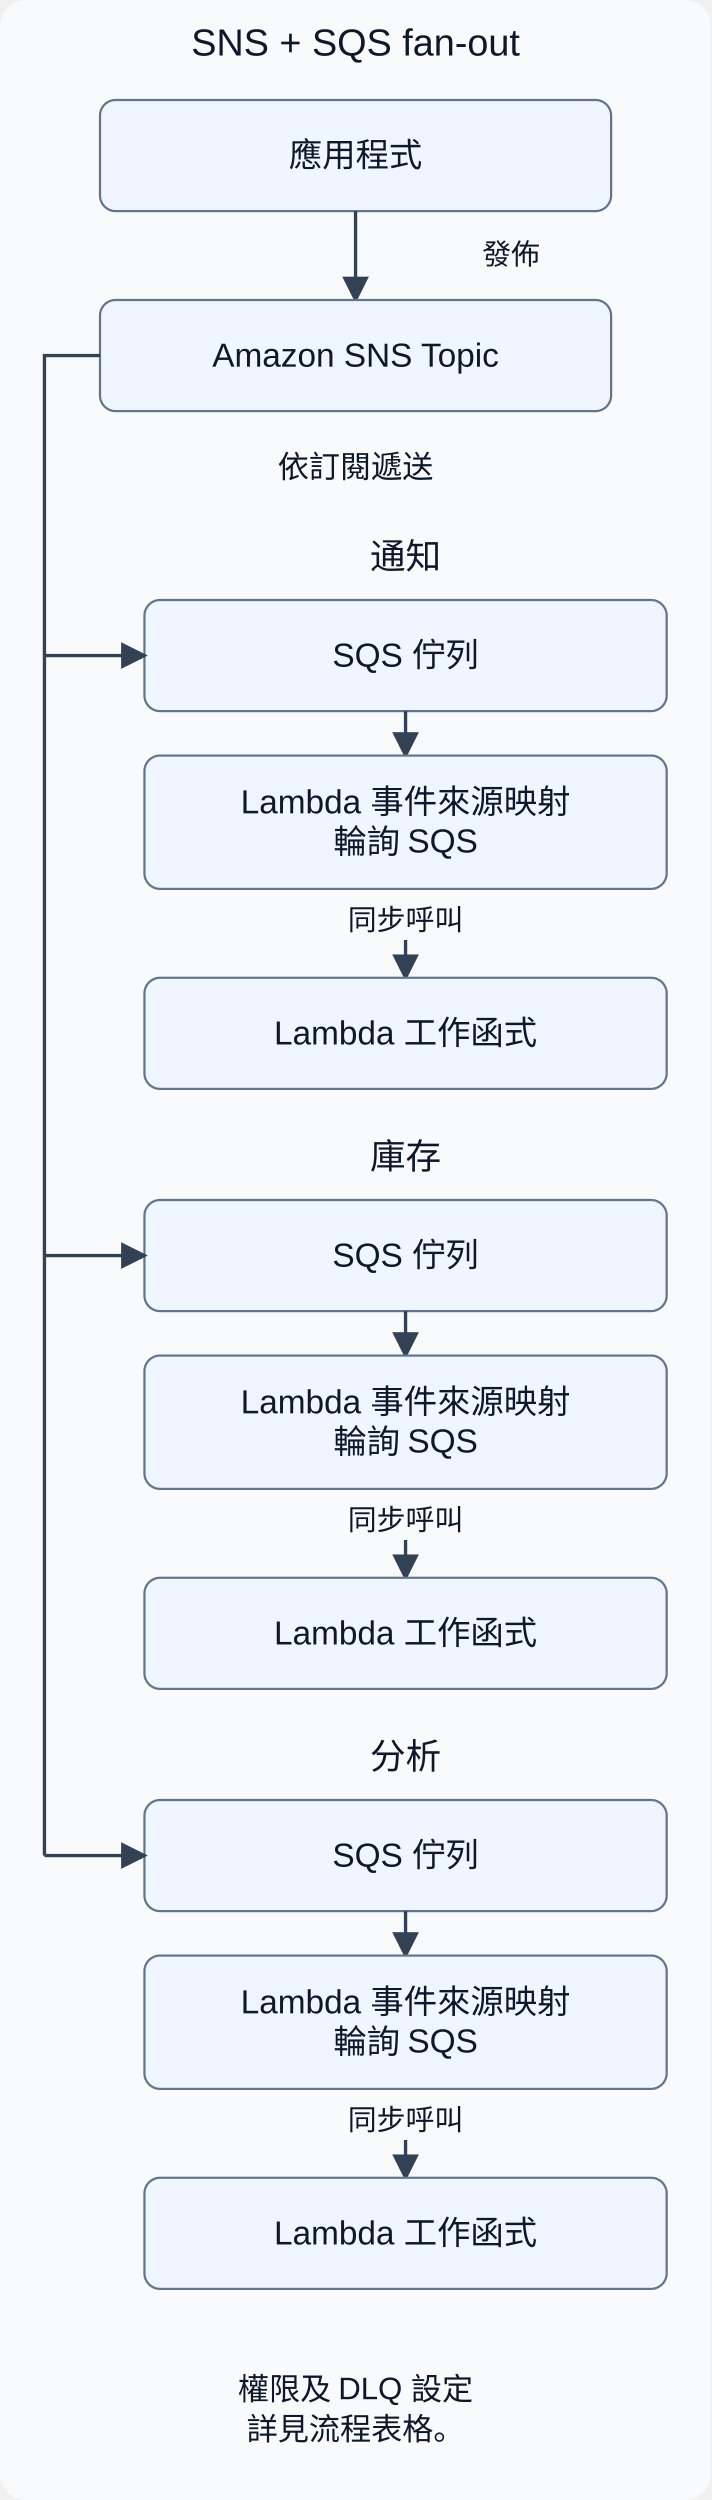
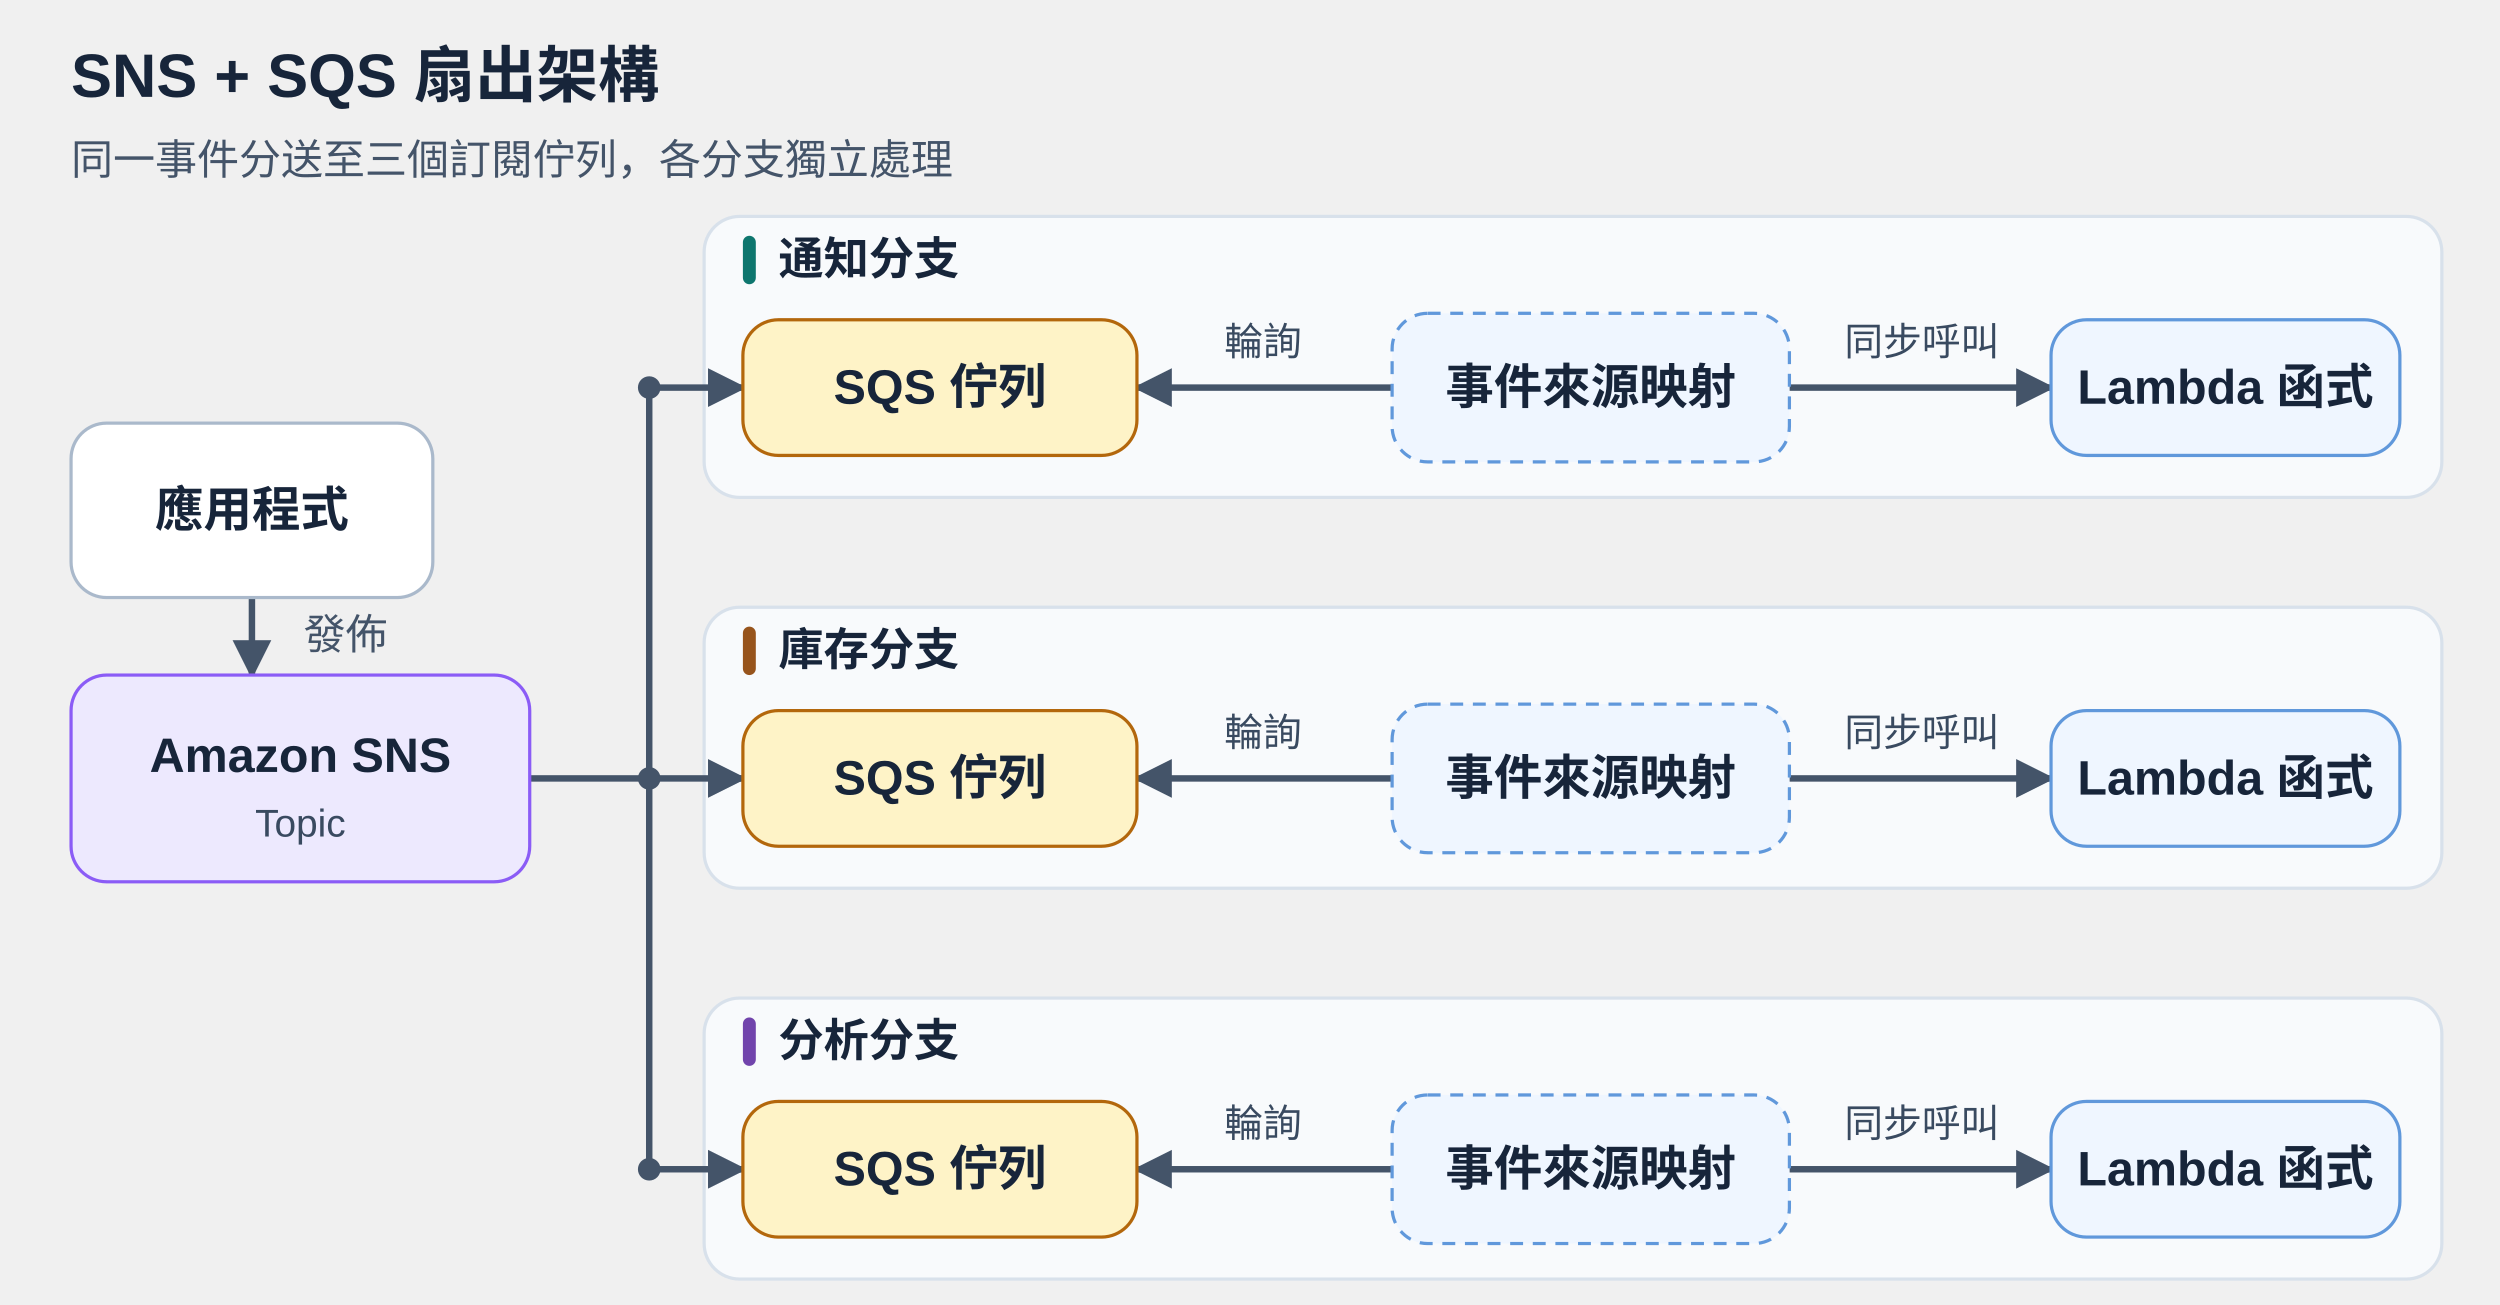
- <svg xmlns="http://www.w3.org/2000/svg" width="640" height="2250" viewBox="0 0 640 2250" role="img" aria-labelledby="title desc" xml:lang="zh">
+ <svg xmlns="http://www.w3.org/2000/svg" xml:lang="zh" viewBox="0 0 774 404" width="774" height="404" role="img" aria-labelledby="title-desktop desc-desktop">
+   <style>text{font-family:Arial,'Noto Sans CJK TC','Noto Sans CJK JP',sans-serif;fill:#17253a}.heading{font-weight:700;font-size:19px}.note{font-size:13px;fill:#445469}.wire{fill:none;stroke:#445469;stroke-width:2}.lane{fill:#f8fafc;stroke:#d8e1eb}.label,.sub{text-anchor:middle}.label{font-size:15px;font-weight:600}.sub{font-size:12px;fill:#394a60}.branch{font-size:14px;font-weight:700}.neutral{fill:#fff;stroke:#aab9cb}.sns{fill:#ede9fe;stroke:#8b5cf6}.sqs{fill:#fef3c7;stroke:#b3670c}.lambda,.mapping{fill:#eff6ff;stroke:#6098db}.mapping{stroke-dasharray:4 3}</style>
  <defs>
-     <marker id="arrow" markerWidth="8" markerHeight="8" refX="7" refY="4" orient="auto">
-       <path d="M0 0 L8 4 L0 8 Z" fill="#334155" />
+     <marker id="arrow-desktop" viewBox="0 0 10 10" refX="9" refY="5" markerWidth="6" markerHeight="6" orient="auto-start-reverse">
+       <path d="M0,0 L10,5 L0,10 Z" fill="#445469" />
    </marker>
  </defs>
-   <rect width="640" height="2250" rx="24" fill="#f8fafc" />
-   <g font-family="Arial, Noto Sans CJK TC, Noto Sans CJK JP, sans-serif" fill="#0f172a">
-     <text x="320" y="50" text-anchor="middle" font-size="34">SNS + SQS fan-out</text>
-     <g id="app">
-       <rect x="90" y="90" width="460" height="100" rx="14" fill="#eff6ff" stroke="#64748b" stroke-width="2" />
-       <text x="320.0" y="150.0" text-anchor="middle" font-size="30">應用程式</text>
-     </g>
-     <path d="M320 190 V270" fill="none" stroke="#334155" stroke-width="3" marker-end="url(#arrow)" />
-     <text x="460" y="238" text-anchor="middle" font-size="26">發佈</text>
-     <g id="topic">
-       <rect x="90" y="270" width="460" height="100" rx="14" fill="#eff6ff" stroke="#64748b" stroke-width="2" />
-       <text x="320.0" y="330.0" text-anchor="middle" font-size="30">Amazon SNS Topic</text>
-     </g>
-     <text x="320" y="430" text-anchor="middle" font-size="28">依訂閱遞送</text>
-     <path d="M90 320 H40 V1670" fill="none" stroke="#334155" stroke-width="3" />
-     <text x="365" y="512" text-anchor="middle" font-size="32">通知</text>
-     <g id="queue-0">
-       <rect x="130" y="540" width="470" height="100" rx="14" fill="#eff6ff" stroke="#64748b" stroke-width="2" />
-       <text x="365.0" y="600.0" text-anchor="middle" font-size="30">SQS 佇列</text>
-     </g>
-     <path d="M40 590 H130" fill="none" stroke="#334155" stroke-width="3" marker-end="url(#arrow)" />
-     <path d="M365 640 V680" fill="none" stroke="#334155" stroke-width="3" marker-end="url(#arrow)" />
-     <g id="mapping-0">
-       <rect x="130" y="680" width="470" height="120" rx="14" fill="#eff6ff" stroke="#64748b" stroke-width="2" />
-       <text x="365.0" y="732.0" text-anchor="middle" font-size="30">Lambda 事件來源映射</text>
-       <text x="365.0" y="768.0" text-anchor="middle" font-size="30">輪詢 SQS</text>
-     </g>
-     <text x="365" y="837" text-anchor="middle" font-size="26">同步呼叫</text>
-     <path d="M365 846 V880" fill="none" stroke="#334155" stroke-width="3" marker-end="url(#arrow)" />
-     <g id="worker-0">
-       <rect x="130" y="880" width="470" height="100" rx="14" fill="#eff6ff" stroke="#64748b" stroke-width="2" />
-       <text x="365.0" y="940.0" text-anchor="middle" font-size="30">Lambda 工作函式</text>
-     </g>
-     <text x="365" y="1052" text-anchor="middle" font-size="32">庫存</text>
-     <g id="queue-1">
-       <rect x="130" y="1080" width="470" height="100" rx="14" fill="#eff6ff" stroke="#64748b" stroke-width="2" />
-       <text x="365.0" y="1140.0" text-anchor="middle" font-size="30">SQS 佇列</text>
-     </g>
-     <path d="M40 1130 H130" fill="none" stroke="#334155" stroke-width="3" marker-end="url(#arrow)" />
-     <path d="M365 1180 V1220" fill="none" stroke="#334155" stroke-width="3" marker-end="url(#arrow)" />
-     <g id="mapping-1">
-       <rect x="130" y="1220" width="470" height="120" rx="14" fill="#eff6ff" stroke="#64748b" stroke-width="2" />
-       <text x="365.0" y="1272.0" text-anchor="middle" font-size="30">Lambda 事件來源映射</text>
-       <text x="365.0" y="1308.0" text-anchor="middle" font-size="30">輪詢 SQS</text>
-     </g>
-     <text x="365" y="1377" text-anchor="middle" font-size="26">同步呼叫</text>
-     <path d="M365 1386 V1420" fill="none" stroke="#334155" stroke-width="3" marker-end="url(#arrow)" />
-     <g id="worker-1">
-       <rect x="130" y="1420" width="470" height="100" rx="14" fill="#eff6ff" stroke="#64748b" stroke-width="2" />
-       <text x="365.0" y="1480.0" text-anchor="middle" font-size="30">Lambda 工作函式</text>
-     </g>
-     <text x="365" y="1592" text-anchor="middle" font-size="32">分析</text>
-     <g id="queue-2">
-       <rect x="130" y="1620" width="470" height="100" rx="14" fill="#eff6ff" stroke="#64748b" stroke-width="2" />
-       <text x="365.0" y="1680.0" text-anchor="middle" font-size="30">SQS 佇列</text>
-     </g>
-     <path d="M40 1670 H130" fill="none" stroke="#334155" stroke-width="3" marker-end="url(#arrow)" />
-     <path d="M365 1720 V1760" fill="none" stroke="#334155" stroke-width="3" marker-end="url(#arrow)" />
-     <g id="mapping-2">
-       <rect x="130" y="1760" width="470" height="120" rx="14" fill="#eff6ff" stroke="#64748b" stroke-width="2" />
-       <text x="365.0" y="1812.0" text-anchor="middle" font-size="30">Lambda 事件來源映射</text>
-       <text x="365.0" y="1848.0" text-anchor="middle" font-size="30">輪詢 SQS</text>
-     </g>
-     <text x="365" y="1917" text-anchor="middle" font-size="26">同步呼叫</text>
-     <path d="M365 1926 V1960" fill="none" stroke="#334155" stroke-width="3" marker-end="url(#arrow)" />
-     <g id="worker-2">
-       <rect x="130" y="1960" width="470" height="100" rx="14" fill="#eff6ff" stroke="#64748b" stroke-width="2" />
-       <text x="365.0" y="2020.0" text-anchor="middle" font-size="30">Lambda 工作函式</text>
-     </g>
-     <text x="320" y="2160" text-anchor="middle" font-size="28">權限及 DLQ 設定</text>
-     <text x="320" y="2196" text-anchor="middle" font-size="28">詳見流程表格。</text>
-   </g>
+   <text x="22" y="30" class="heading">SNS + SQS 扇出架構</text>
+   <text x="22" y="54" class="note">同一事件分送至三個訂閱佇列，各分支獨立處理</text>
+   <path class="wire" d="M164 241 H201 M201 120 V362" />
+   <path class="wire" d="M78 185 V209" marker-end="url(#arrow-desktop)" />
+   <text x="94" y="201" class="note">發佈</text>
+   <rect class="neutral" x="22" y="131" width="112" height="54" rx="11" />
+   <text class="label" x="78.0" y="163.0">應用程式</text>
+   <rect class="sns" x="22" y="209" width="142" height="64" rx="11" />
+   <text class="label" x="93.0" y="239.0">Amazon SNS</text>
+   <text class="sub" x="93.0" y="259.0">Topic</text>
+   <rect class="lane" x="218" y="67" width="538" height="87" rx="11" />
+   <rect x="230" y="73" width="4" height="15" rx="2" fill="#0e766e" />
+   <text x="241" y="85" class="branch">通知分支</text>
+   <circle cx="201" cy="120" r="3.5" fill="#445469" />
+   <path class="wire" d="M201 120 H230" marker-end="url(#arrow-desktop)" />
+   <path class="wire" d="M431 120 H352" marker-end="url(#arrow-desktop)" />
+   <path class="wire" d="M554 120 H635" marker-end="url(#arrow-desktop)" />
+   <text class="sub" x="391" y="110">輪詢</text>
+   <text class="sub" x="595" y="110">同步呼叫</text>
+   <rect class="sqs" x="230" y="99" width="122" height="42" rx="11" />
+   <text class="label" x="291.0" y="125.0">SQS 佇列</text>
+   <rect class="mapping" x="431" y="97" width="123" height="46" rx="11" />
+   <text class="label" x="492.5" y="125.0">事件來源映射</text>
+   <rect class="lambda" x="635" y="99" width="108" height="42" rx="11" />
+   <text class="label" x="689.0" y="125.0">Lambda 函式</text>
+   <rect class="lane" x="218" y="188" width="538" height="87" rx="11" />
+   <rect x="230" y="194" width="4" height="15" rx="2" fill="#97541c" />
+   <text x="241" y="206" class="branch">庫存分支</text>
+   <circle cx="201" cy="241" r="3.5" fill="#445469" />
+   <path class="wire" d="M201 241 H230" marker-end="url(#arrow-desktop)" />
+   <path class="wire" d="M431 241 H352" marker-end="url(#arrow-desktop)" />
+   <path class="wire" d="M554 241 H635" marker-end="url(#arrow-desktop)" />
+   <text class="sub" x="391" y="231">輪詢</text>
+   <text class="sub" x="595" y="231">同步呼叫</text>
+   <rect class="sqs" x="230" y="220" width="122" height="42" rx="11" />
+   <text class="label" x="291.0" y="246.0">SQS 佇列</text>
+   <rect class="mapping" x="431" y="218" width="123" height="46" rx="11" />
+   <text class="label" x="492.5" y="246.0">事件來源映射</text>
+   <rect class="lambda" x="635" y="220" width="108" height="42" rx="11" />
+   <text class="label" x="689.0" y="246.0">Lambda 函式</text>
+   <rect class="lane" x="218" y="309" width="538" height="87" rx="11" />
+   <rect x="230" y="315" width="4" height="15" rx="2" fill="#7144ac" />
+   <text x="241" y="327" class="branch">分析分支</text>
+   <circle cx="201" cy="362" r="3.5" fill="#445469" />
+   <path class="wire" d="M201 362 H230" marker-end="url(#arrow-desktop)" />
+   <path class="wire" d="M431 362 H352" marker-end="url(#arrow-desktop)" />
+   <path class="wire" d="M554 362 H635" marker-end="url(#arrow-desktop)" />
+   <text class="sub" x="391" y="352">輪詢</text>
+   <text class="sub" x="595" y="352">同步呼叫</text>
+   <rect class="sqs" x="230" y="341" width="122" height="42" rx="11" />
+   <text class="label" x="291.0" y="367.0">SQS 佇列</text>
+   <rect class="mapping" x="431" y="339" width="123" height="46" rx="11" />
+   <text class="label" x="492.5" y="367.0">事件來源映射</text>
+   <rect class="lambda" x="635" y="341" width="108" height="42" rx="11" />
+   <text class="label" x="689.0" y="367.0">Lambda 函式</text>
</svg>
